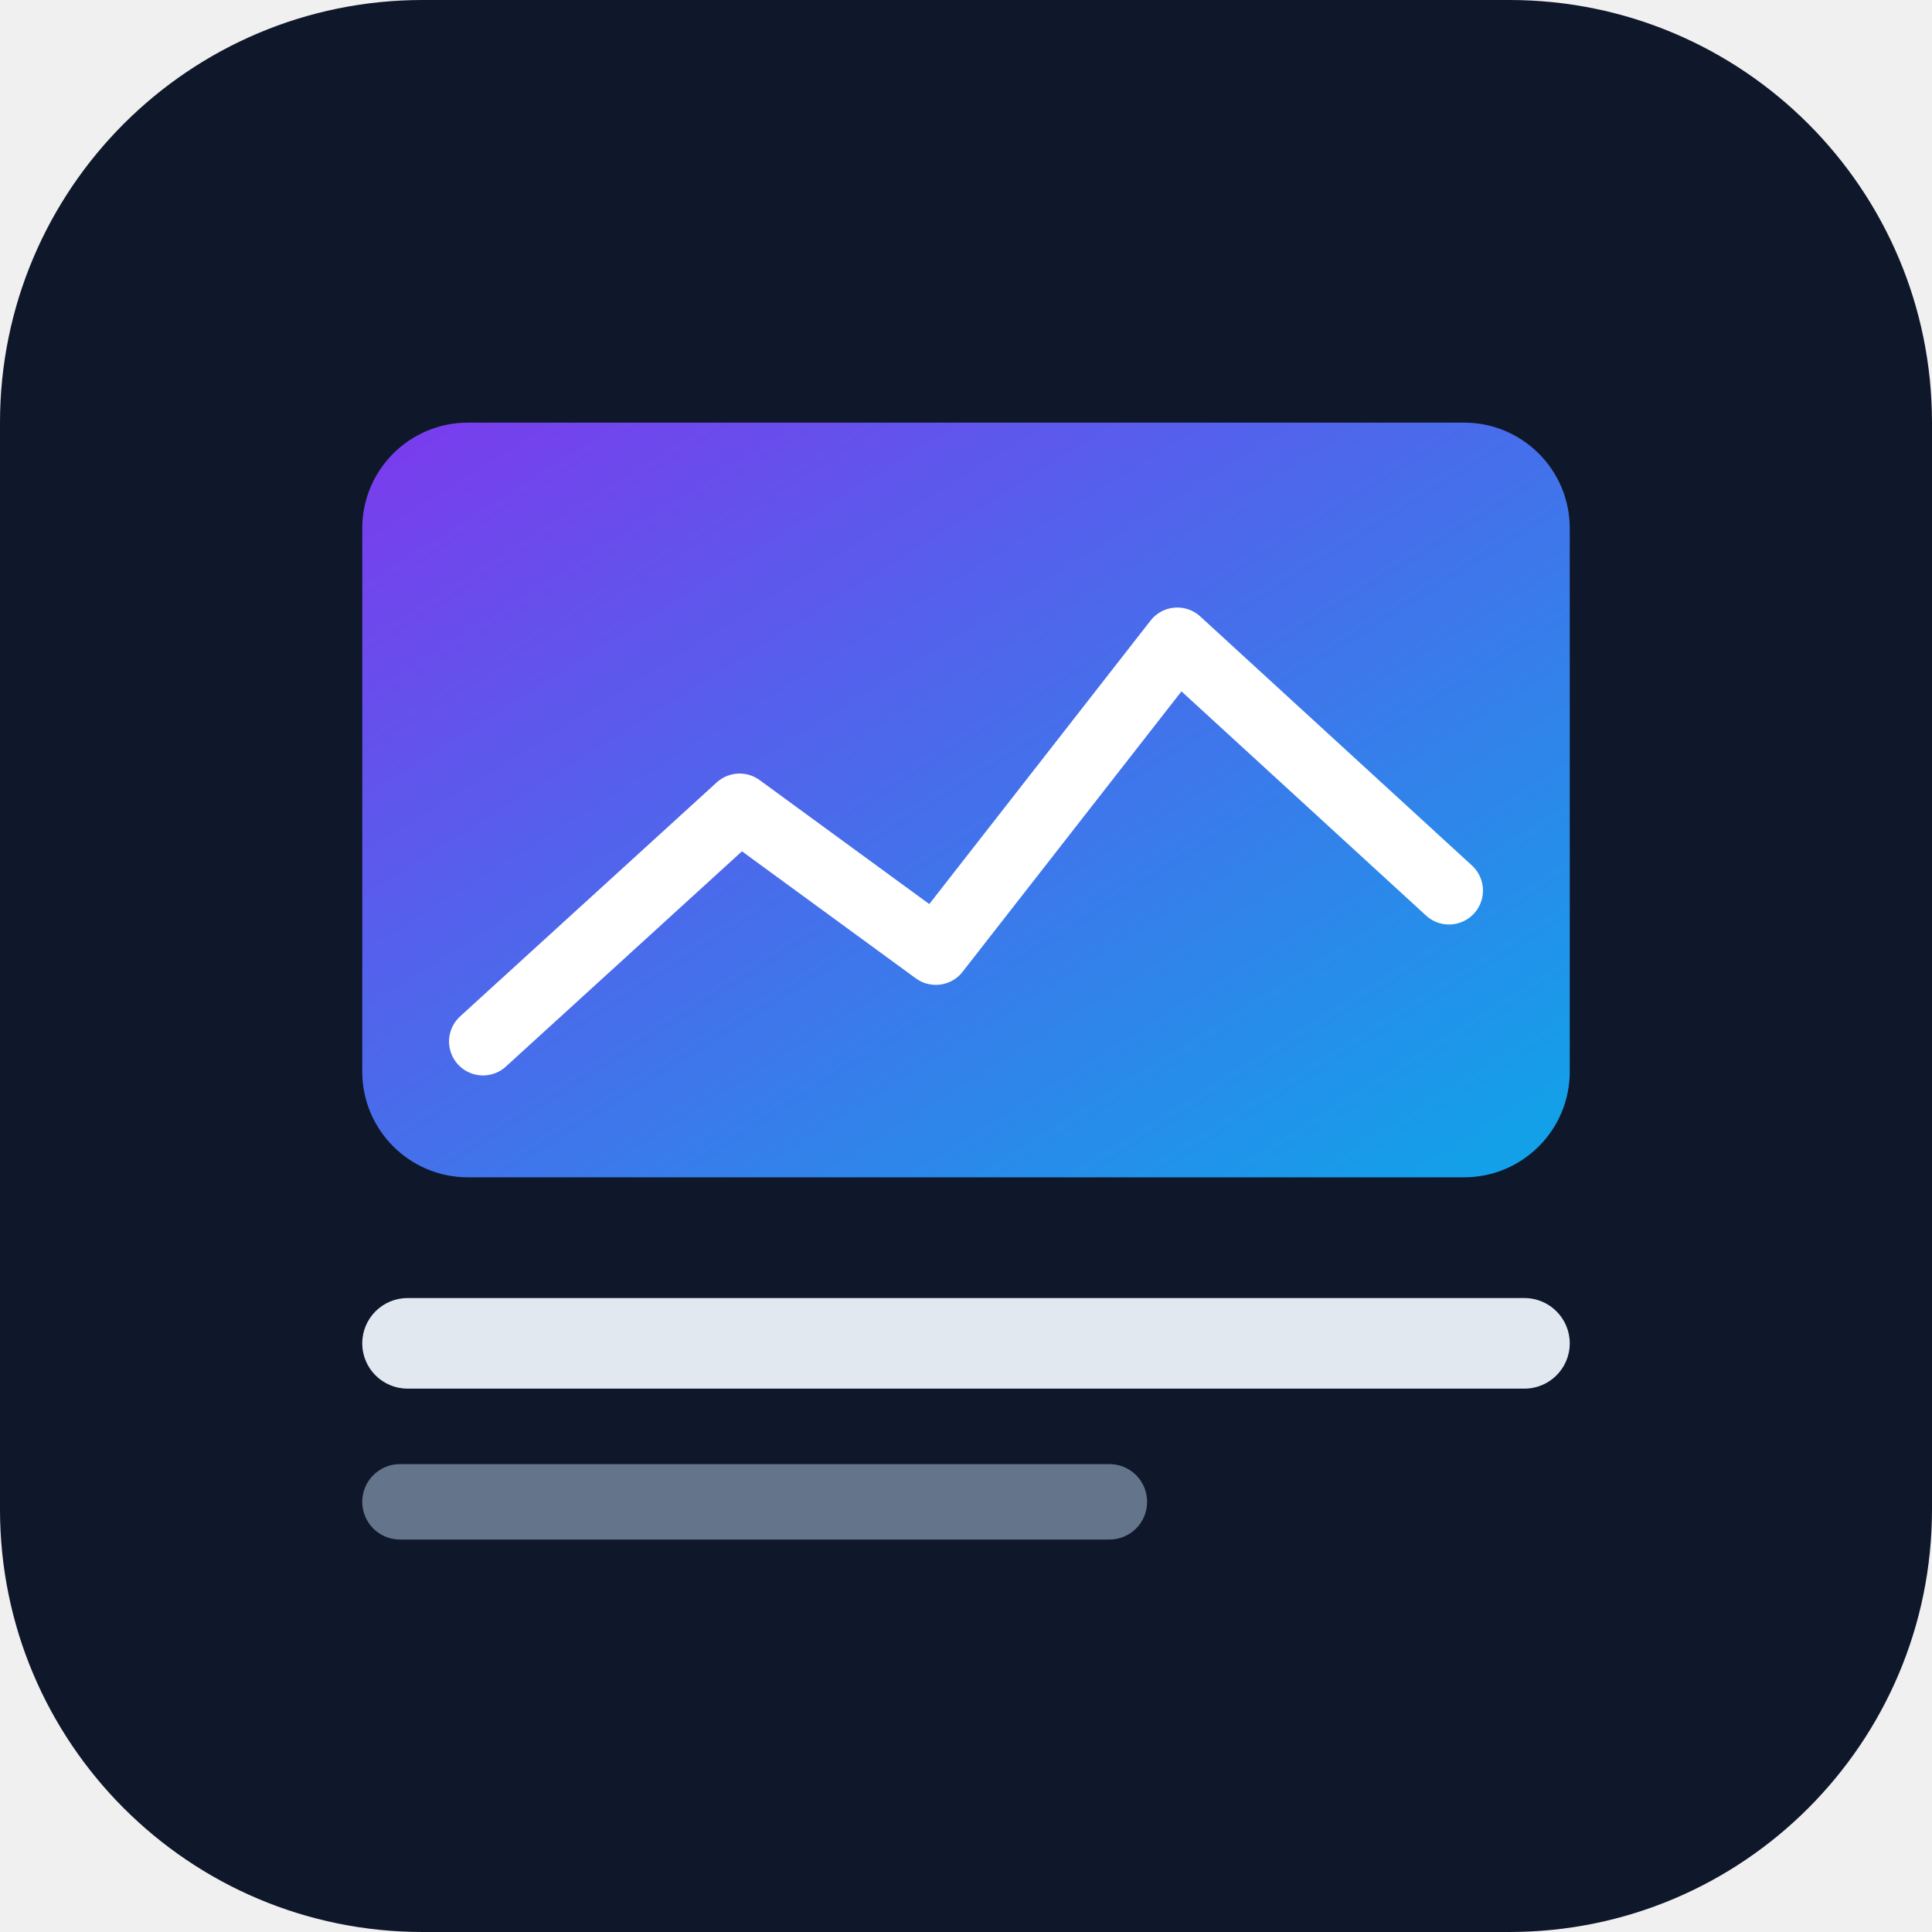
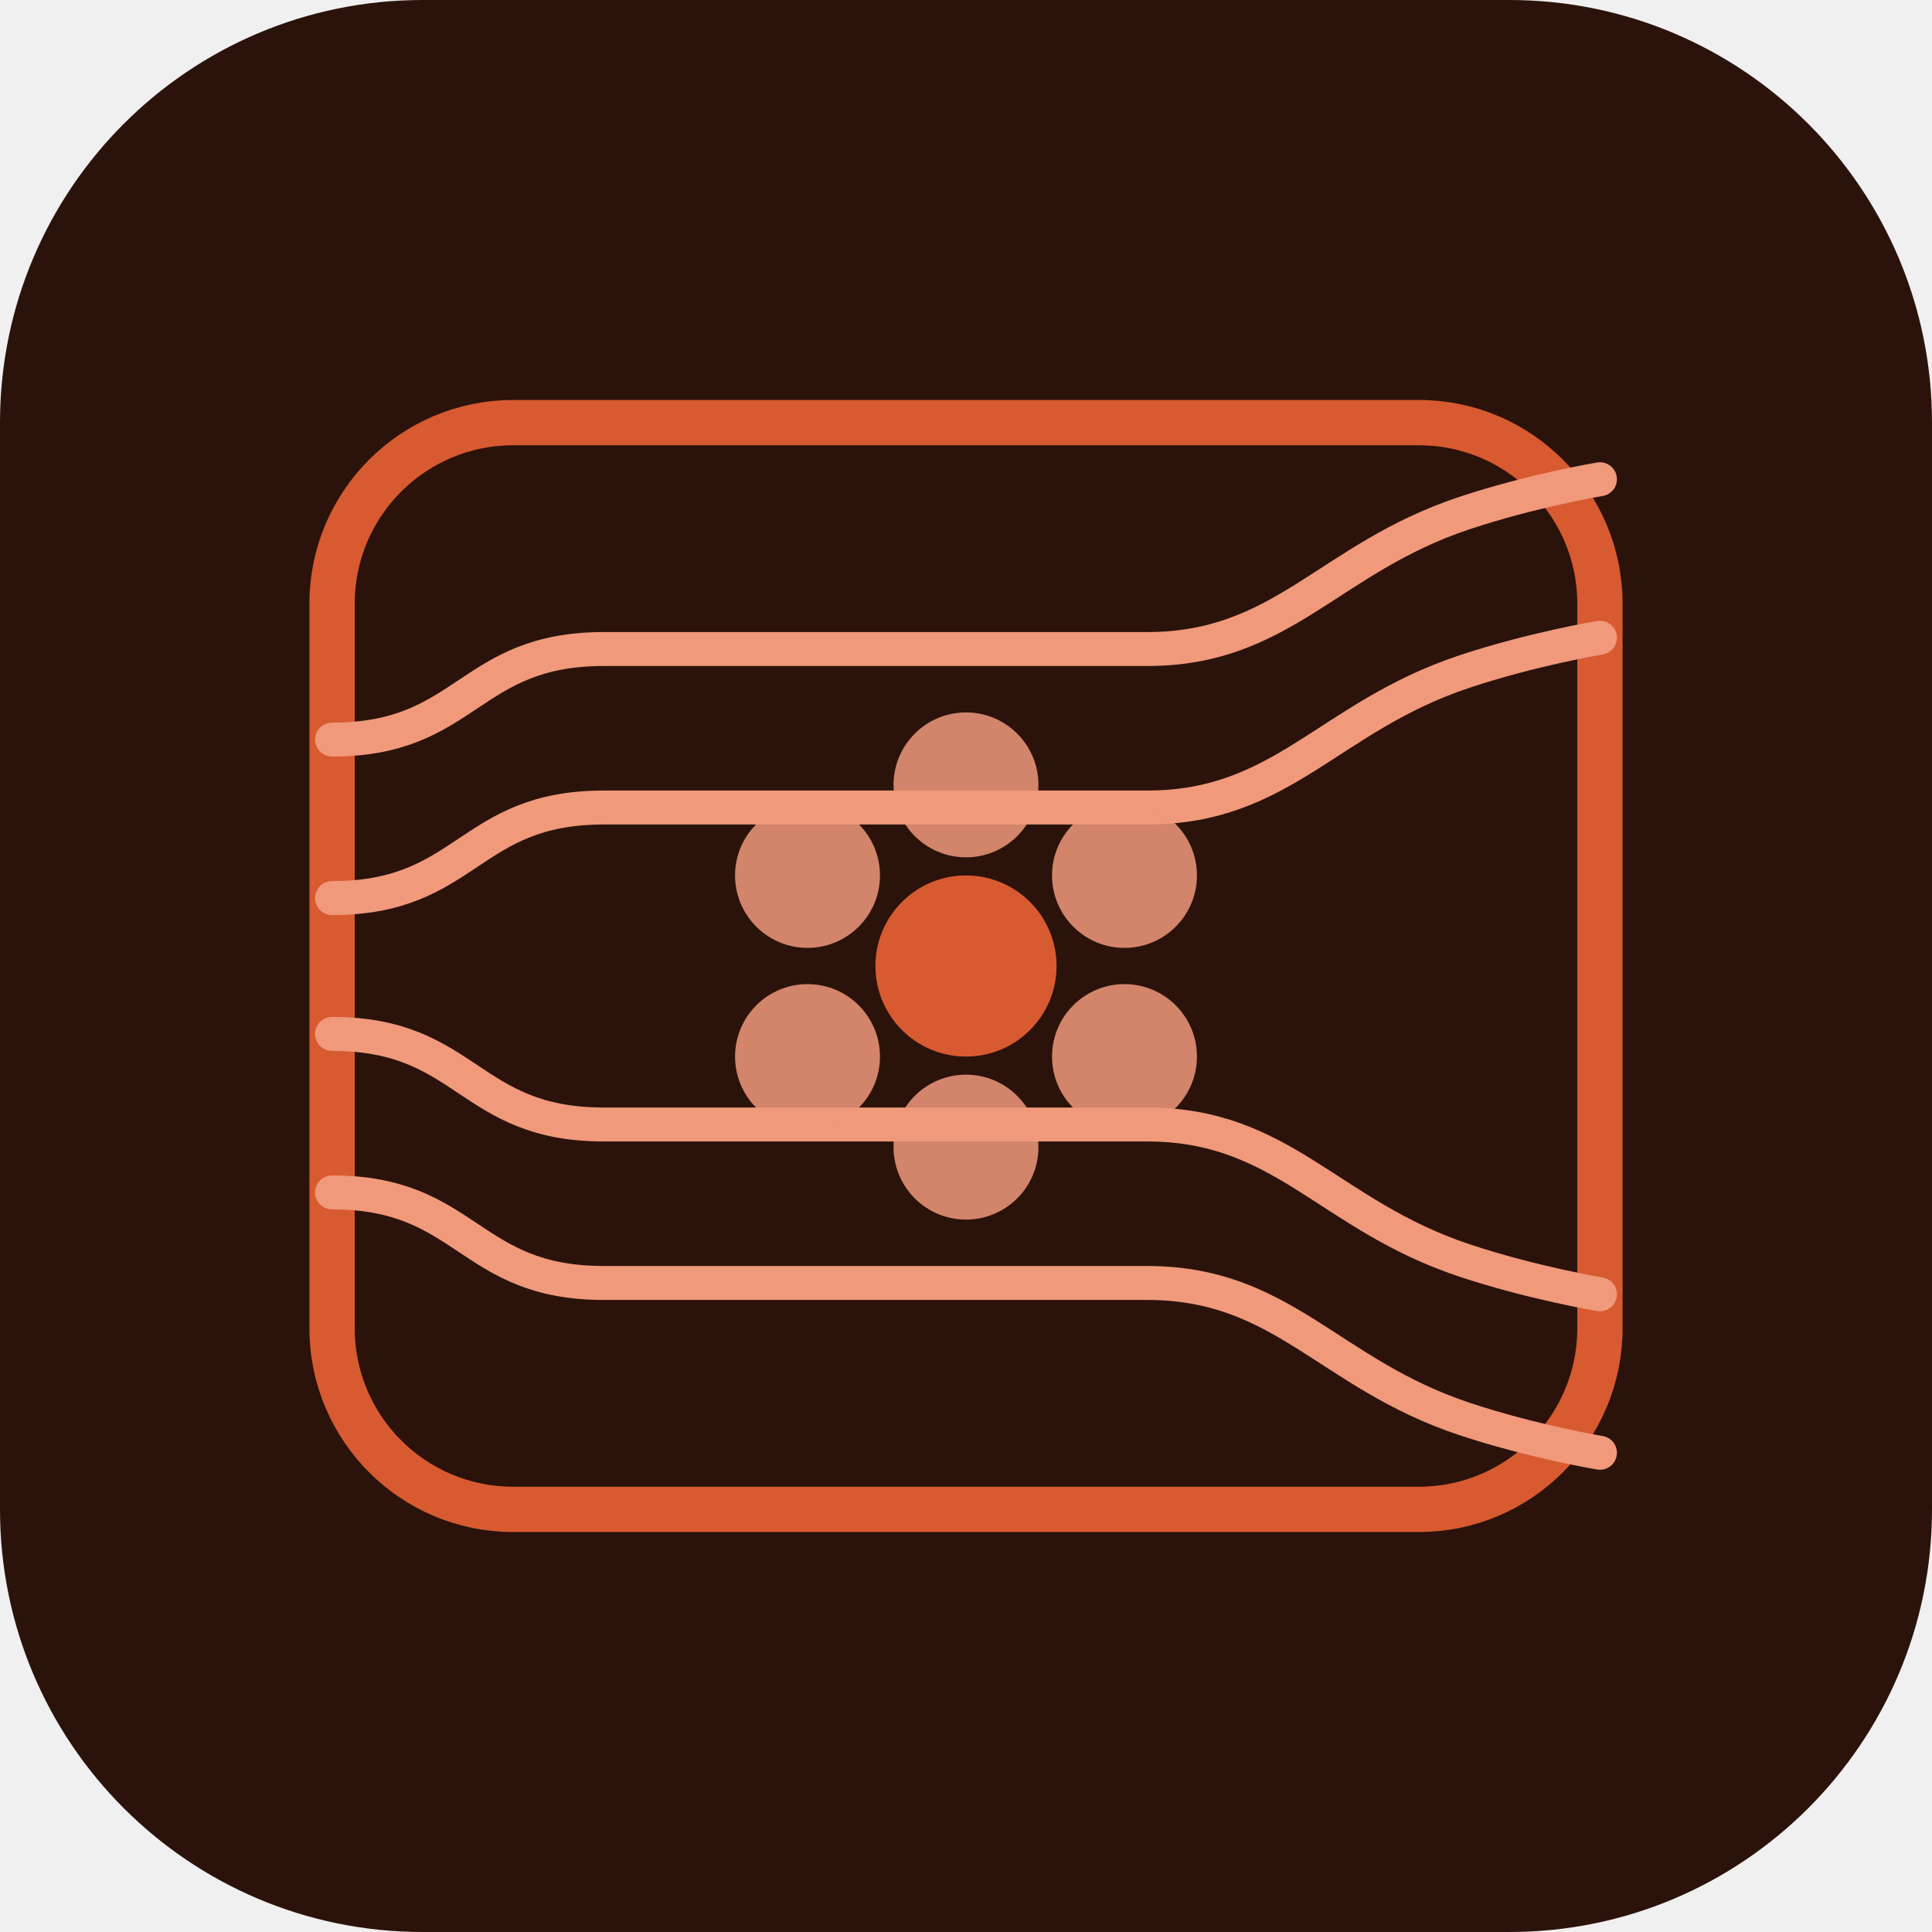
<svg xmlns="http://www.w3.org/2000/svg" viewBox="0 0 512 512">
-   <defs>
-     <linearGradient id="g" x1="0" y1="0" x2="1" y2="1">
-       <stop offset="0" stop-color="#7c3aed" />
-       <stop offset="1" stop-color="#0ea5e9" />
-     </linearGradient>
-   </defs>
-   <rect width="512" height="512" rx="112" fill="#0f172a" />
-   <rect x="96" y="112" width="320" height="200" rx="28" fill="url(#g)" />
-   <polyline points="128,276 196,214 248,252 312,170 384,236" fill="none" stroke="#fff" stroke-width="18" stroke-linecap="round" stroke-linejoin="round" />
-   <rect x="96" y="344" width="320" height="24" rx="12" fill="#e2e8f0" />
-   <rect x="96" y="388" width="208" height="20" rx="10" fill="#64748b" />
+   <rect width="512" height="512" rx="112" fill="#2b130b" />
+   <g transform="translate(64 64) scale(6)">
+     <rect x="4" y="8" width="56" height="48" rx="8" fill="none" stroke="#D85A30" stroke-width="2" />
+     <g fill="none" stroke="#F0997B" stroke-width="1.5" stroke-linecap="round">
+       <path d="M4 22 C10 22 10 18 16 18 L40 18 C46 18 48 14 54 12 C57 11 60 10.5 60 10.5" />
+       <path d="M4 29 C10 29 10 25 16 25 L40 25 C46 25 48 21 54 19 C57 18 60 17.5 60 17.5" />
+       <path d="M4 35 C10 35 10 39 16 39 L40 39 C46 39 48 43 54 45 C57 46 60 46.5 60 46.5" />
+       <path d="M4 42 C10 42 10 46 16 46 L40 46 C46 46 48 50 54 52 C57 53 60 53.5 60 53.5" />
+     </g>
+     <circle cx="32" cy="32" r="4" fill="#D85A30" />
+     <g fill="#F0997B" opacity="0.85">
+       <circle cx="32" cy="24" r="3.2" />
+       <circle cx="39" cy="28" r="3.2" />
+       <circle cx="39" cy="36" r="3.2" />
+       <circle cx="32" cy="40" r="3.2" />
+       <circle cx="25" cy="36" r="3.2" />
+       <circle cx="25" cy="28" r="3.2" />
+     </g>
+   </g>
</svg>
